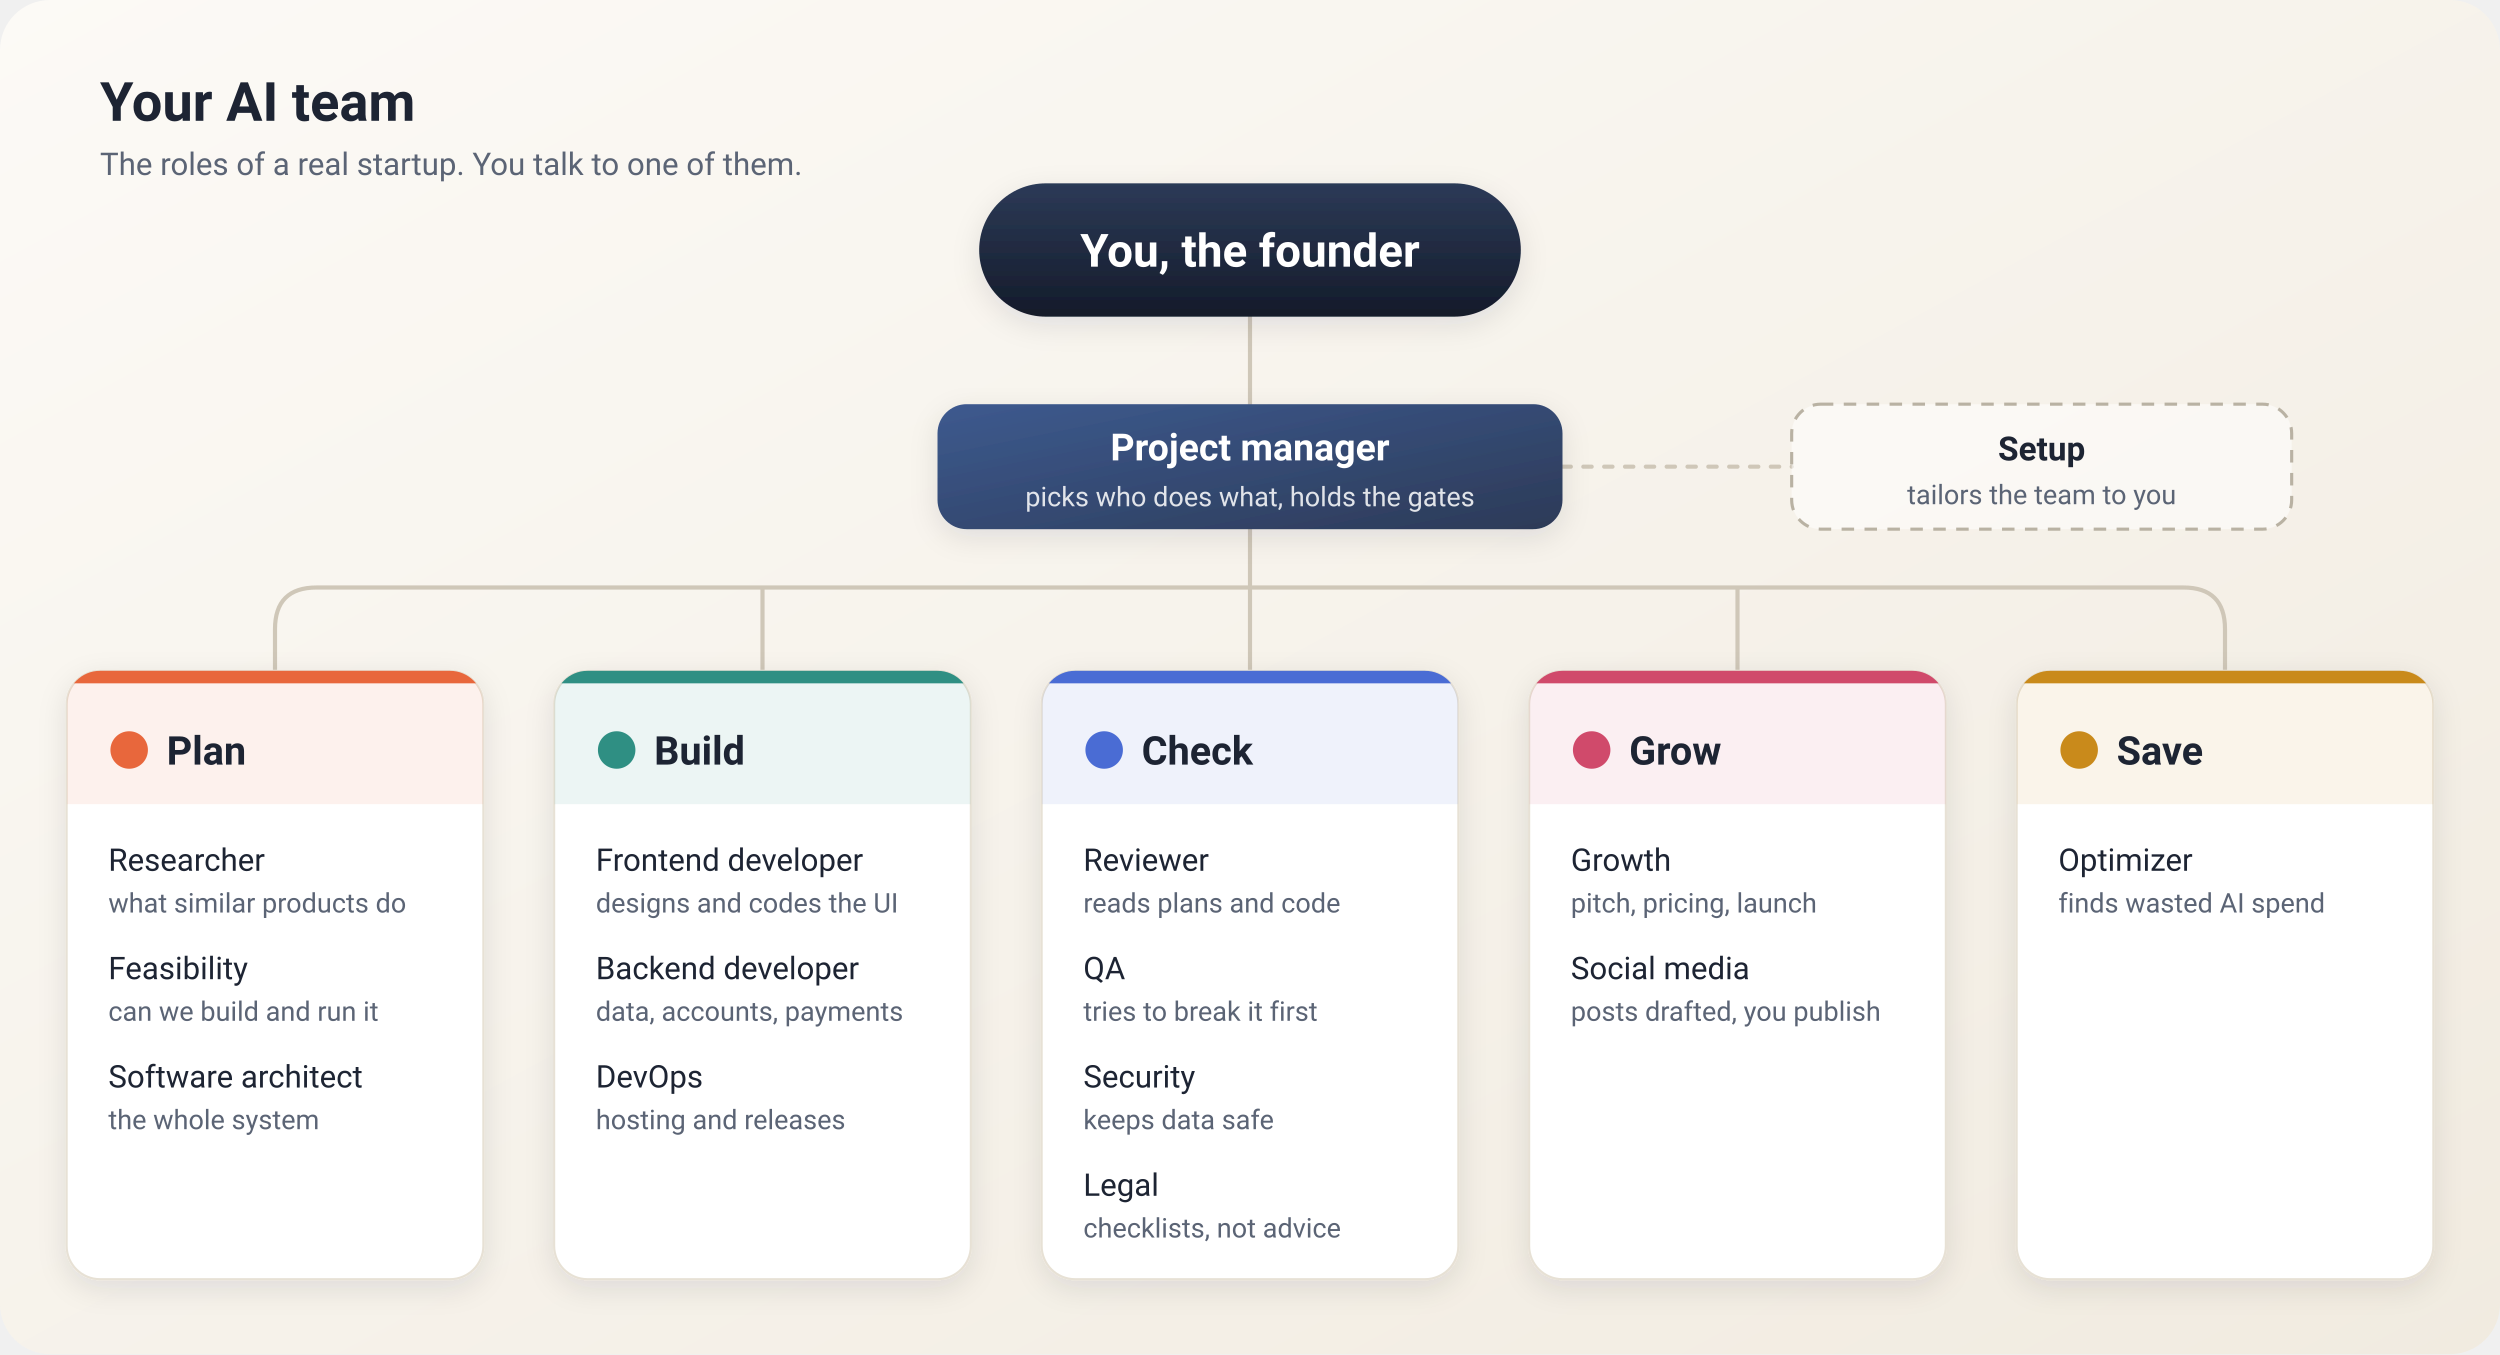
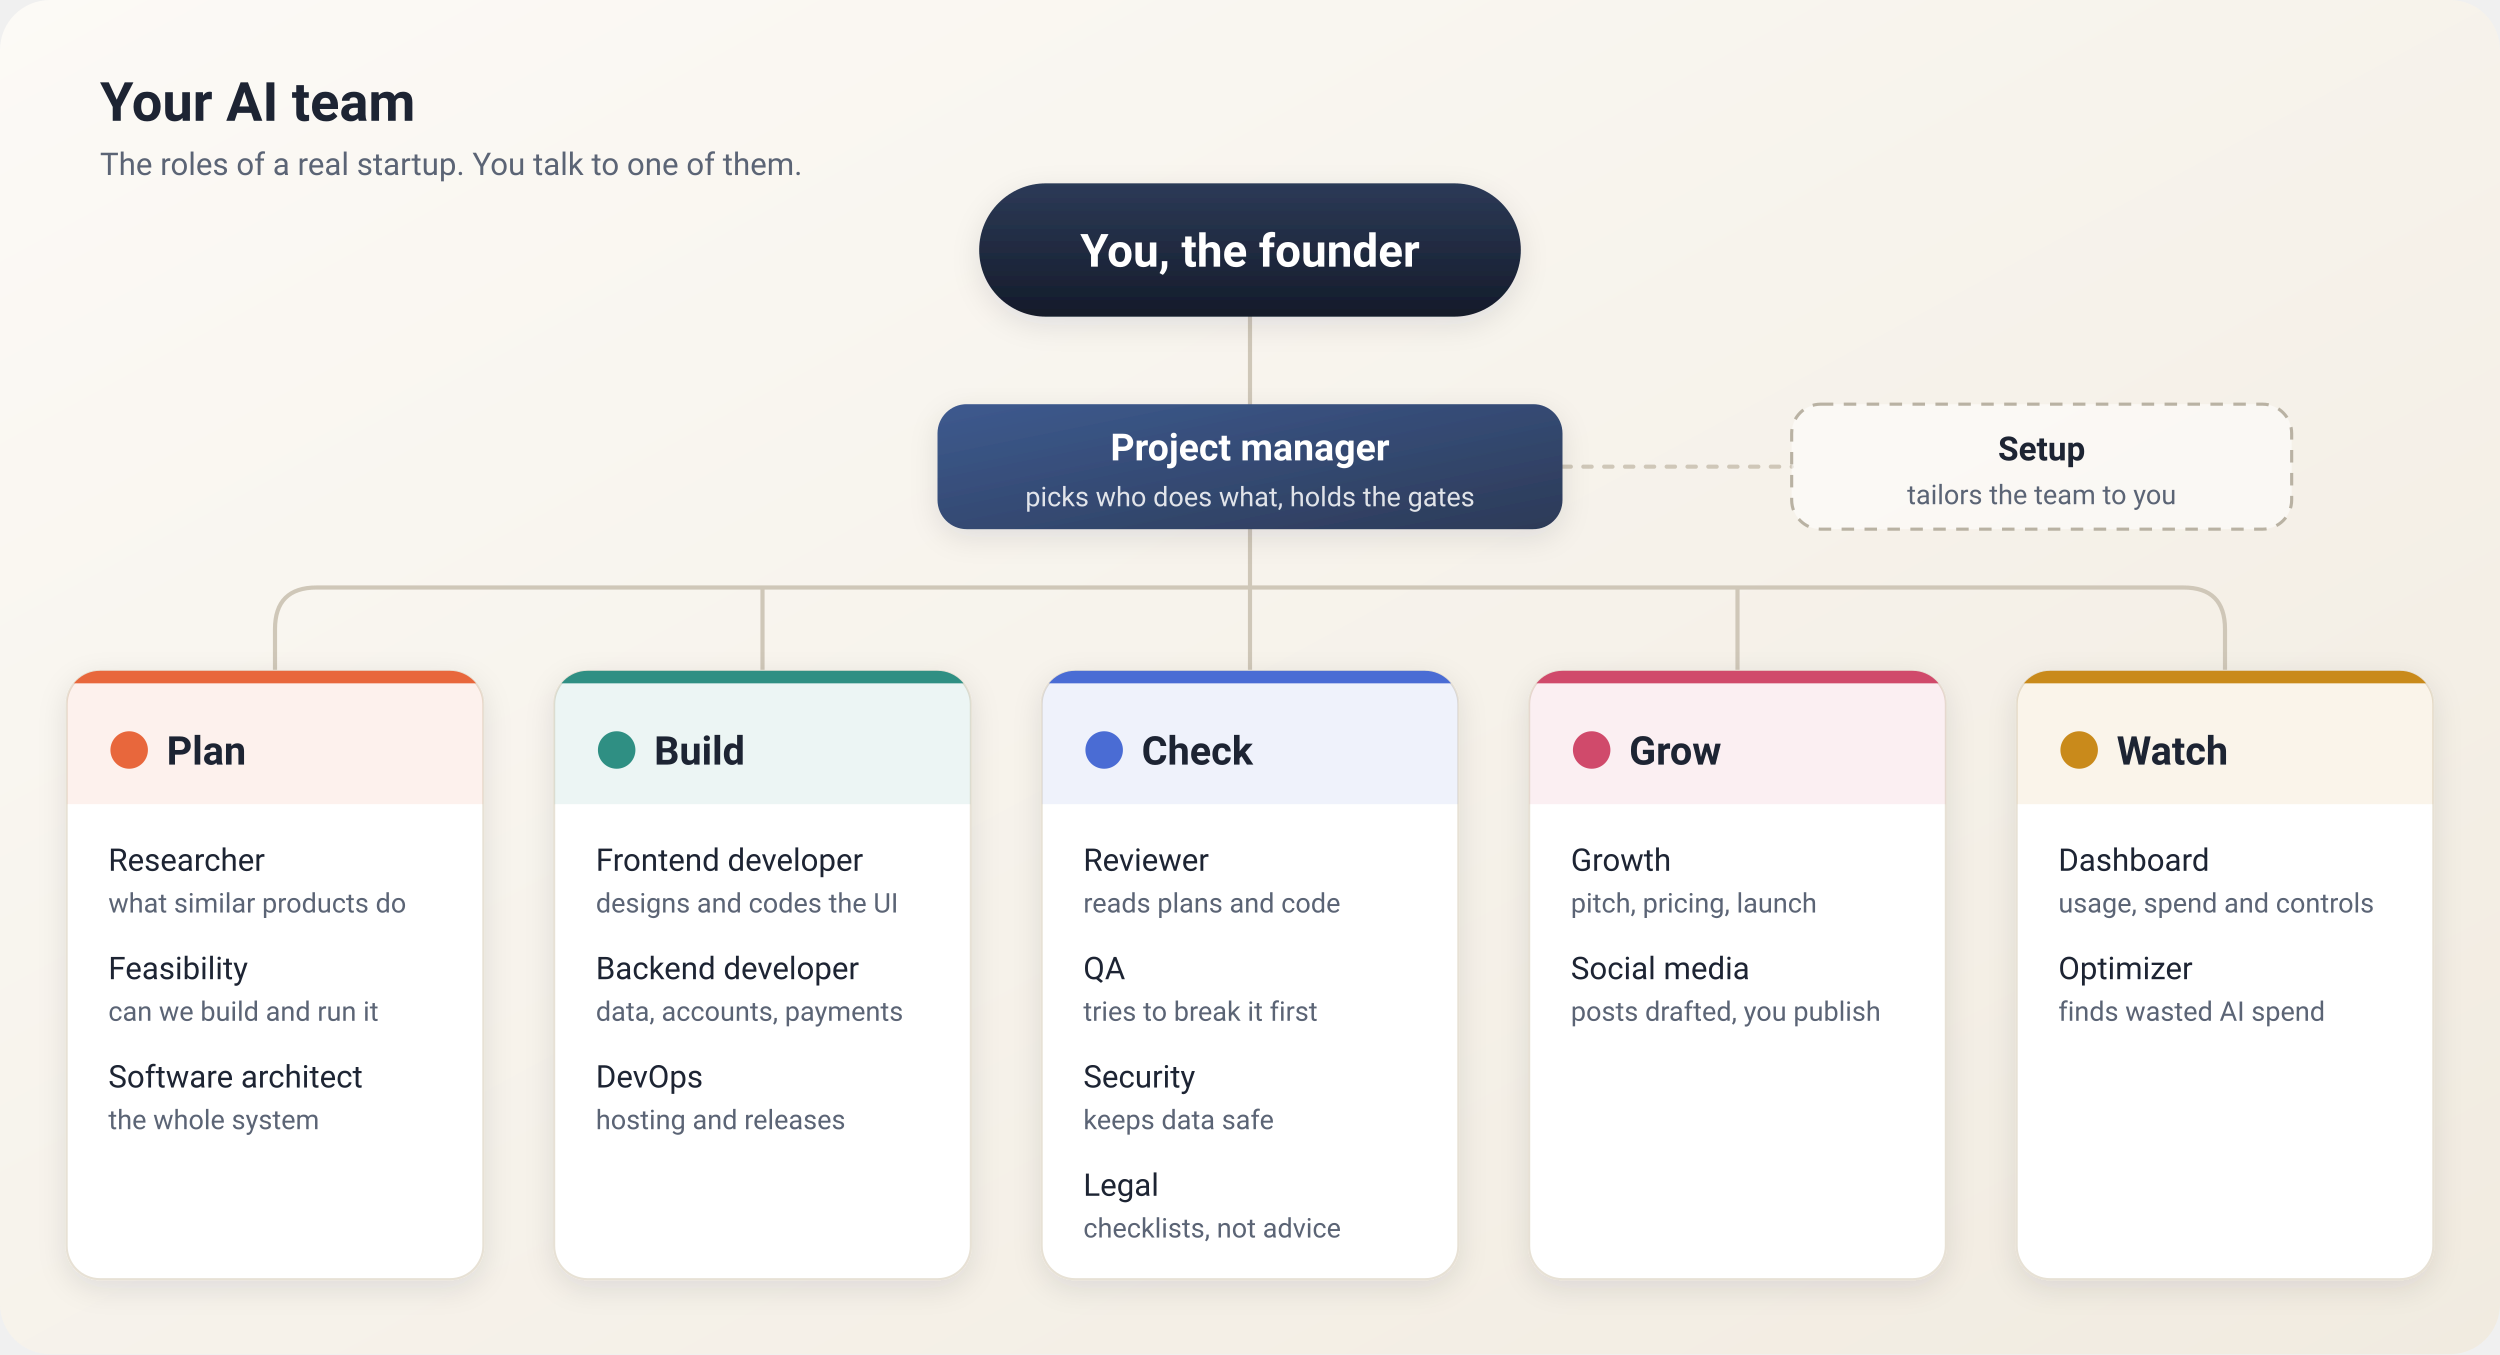
<svg xmlns="http://www.w3.org/2000/svg" viewBox="0 0 1200 650" role="img" aria-labelledby="t d">
  <style>
    .bg1 { stop-color: #fcfaf6; } .bg2 { stop-color: #f1ebe0; }
    .card { fill: #ffffff; stroke: #e7e1d5; stroke-width: 1; }
    .ink { fill: #1d2433; } .soft { fill: #5b6475; } .wire { stroke: #cfc7b8; stroke-width: 2; fill: none; stroke-linecap: round; }
    .you1 { stop-color: #2c3a57; } .you2 { stop-color: #141b2a; } .youtxt { fill: #ffffff; }
    .pm1 { stop-color: #3d5a8f; } .pm2 { stop-color: #2c3a57; } .pmtxt { fill: #ffffff; }
    .setup { fill: #ffffff; fill-opacity: 0.5; stroke: #b9b2a3; stroke-width: 1.5; stroke-dasharray: 6 5; }
    .g1 { fill: #e8673c; } .g2 { fill: #2f8f83; } .g3 { fill: #4a6cd4; } .g4 { fill: #d04a6b; } .g5 { fill: #c98a1b; }
    .tint { opacity: 0.09; }
    text { font-family: -apple-system, "Segoe UI", Roboto, Helvetica, Arial, sans-serif; }
    @media (prefers-color-scheme: dark) {
      .bg1 { stop-color: #1a2131; } .bg2 { stop-color: #0e121a; }
      .card { fill: #1f2734; stroke: #313a4a; } .ink { fill: #eef0f4; } .soft { fill: #a3abba; }
      .wire { stroke: #3a4354; }
      .you1 { stop-color: #f6f2ea; } .you2 { stop-color: #d9d2c4; } .youtxt { fill: #141922; }
      .pm1 { stop-color: #4a6aa6; } .pm2 { stop-color: #33466d; }
      .setup { fill: #1f2734; stroke: #4a5363; } .tint { opacity: 0.18; }
    }
  </style>
  <defs>
    <linearGradient id="bg" x1="0" y1="0" x2="1" y2="1">
      <stop offset="0" class="bg1" />
      <stop offset="1" class="bg2" />
    </linearGradient>
    <linearGradient id="you" x1="0" y1="0" x2="0" y2="1">
      <stop offset="0" class="you1" />
      <stop offset="1" class="you2" />
    </linearGradient>
    <linearGradient id="pm" x1="0" y1="0" x2="1" y2="1">
      <stop offset="0" class="pm1" />
      <stop offset="1" class="pm2" />
    </linearGradient>
    <filter id="sh" x="-20%" y="-20%" width="140%" height="150%">
      <feDropShadow dx="0" dy="4" stdDeviation="7" flood-color="#1d2433" flood-opacity="0.10" />
    </filter>
    <clipPath id="c">
      <rect width="200" height="240" rx="16" />
    </clipPath>
  </defs>
  <rect width="1200" height="650" rx="24" fill="url(#bg)" />
  <text class="ink" x="48" y="58" font-size="26" font-weight="700">Your AI team</text>
  <text class="soft" x="48" y="84" font-size="15">The roles of a real startup. You talk to one of them.</text>
  <path class="wire" d="M600 152 L600 194" />
  <path class="wire" d="M600 254 L600 282 M132 302 Q132 282 152 282 L1048 282 Q1068 282 1068 302 L1068 322 M132 302 L132 322 M366 282 L366 322 M600 282 L600 322 M834 282 L834 322" />
  <path class="wire" stroke-dasharray="4 6" d="M750 224 L860 224" />
  <g transform="translate(600 120)" filter="url(#sh)">
    <rect x="-130" y="-32" width="260" height="64" rx="32" fill="url(#you)" />
    <text class="youtxt" y="8" font-size="22" font-weight="700" text-anchor="middle">You, the founder</text>
  </g>
  <g transform="translate(600 224)" filter="url(#sh)">
    <rect x="-150" y="-30" width="300" height="60" rx="14" fill="url(#pm)" />
    <text class="pmtxt" y="-3" font-size="18" font-weight="700" text-anchor="middle">Project manager</text>
    <text class="pmtxt" y="19" font-size="13" text-anchor="middle" opacity="0.85">picks who does what, holds the gates</text>
  </g>
  <g transform="translate(980 224)">
    <rect class="setup" x="-120" y="-30" width="240" height="60" rx="14" />
    <text class="ink" y="-3" font-size="16" font-weight="700" text-anchor="middle">Setup</text>
    <text class="soft" y="18" font-size="13" text-anchor="middle">tailors the team to you</text>
  </g>
  <g font-size="15">
    <g transform="translate(32 322)">
      <rect class="card" width="200" height="292" rx="16" filter="url(#sh)" />
      <g clip-path="url(#c)">
        <rect class="g1 tint" width="200" height="64" />
        <rect class="g1" width="200" height="6" />
      </g>
      <circle class="g1" cx="30" cy="38" r="9" />
      <text class="ink" x="48" y="45" font-size="19" font-weight="700">Plan</text>
      <text class="ink" x="20" y="96">Researcher</text>
      <text class="soft" x="20" y="116" font-size="13">what similar products do</text>
      <text class="ink" x="20" y="148">Feasibility</text>
      <text class="soft" x="20" y="168" font-size="13">can we build and run it</text>
      <text class="ink" x="20" y="200">Software architect</text>
      <text class="soft" x="20" y="220" font-size="13">the whole system</text>
    </g>
    <g transform="translate(266 322)">
      <rect class="card" width="200" height="292" rx="16" filter="url(#sh)" />
      <g clip-path="url(#c)">
        <rect class="g2 tint" width="200" height="64" />
        <rect class="g2" width="200" height="6" />
      </g>
      <circle class="g2" cx="30" cy="38" r="9" />
      <text class="ink" x="48" y="45" font-size="19" font-weight="700">Build</text>
      <text class="ink" x="20" y="96">Frontend developer</text>
      <text class="soft" x="20" y="116" font-size="13">designs and codes the UI</text>
      <text class="ink" x="20" y="148">Backend developer</text>
      <text class="soft" x="20" y="168" font-size="13">data, accounts, payments</text>
      <text class="ink" x="20" y="200">DevOps</text>
      <text class="soft" x="20" y="220" font-size="13">hosting and releases</text>
    </g>
    <g transform="translate(500 322)">
      <rect class="card" width="200" height="292" rx="16" filter="url(#sh)" />
      <g clip-path="url(#c)">
        <rect class="g3 tint" width="200" height="64" />
        <rect class="g3" width="200" height="6" />
      </g>
      <circle class="g3" cx="30" cy="38" r="9" />
      <text class="ink" x="48" y="45" font-size="19" font-weight="700">Check</text>
      <text class="ink" x="20" y="96">Reviewer</text>
      <text class="soft" x="20" y="116" font-size="13">reads plans and code</text>
      <text class="ink" x="20" y="148">QA</text>
      <text class="soft" x="20" y="168" font-size="13">tries to break it first</text>
      <text class="ink" x="20" y="200">Security</text>
      <text class="soft" x="20" y="220" font-size="13">keeps data safe</text>
      <text class="ink" x="20" y="252">Legal</text>
      <text class="soft" x="20" y="272" font-size="13">checklists, not advice</text>
    </g>
    <g transform="translate(734 322)">
      <rect class="card" width="200" height="292" rx="16" filter="url(#sh)" />
      <g clip-path="url(#c)">
        <rect class="g4 tint" width="200" height="64" />
        <rect class="g4" width="200" height="6" />
      </g>
      <circle class="g4" cx="30" cy="38" r="9" />
      <text class="ink" x="48" y="45" font-size="19" font-weight="700">Grow</text>
      <text class="ink" x="20" y="96">Growth</text>
      <text class="soft" x="20" y="116" font-size="13">pitch, pricing, launch</text>
      <text class="ink" x="20" y="148">Social media</text>
      <text class="soft" x="20" y="168" font-size="13">posts drafted, you publish</text>
    </g>
    <g transform="translate(968 322)">
      <rect class="card" width="200" height="292" rx="16" filter="url(#sh)" />
      <g clip-path="url(#c)">
        <rect class="g5 tint" width="200" height="64" />
        <rect class="g5" width="200" height="6" />
      </g>
      <circle class="g5" cx="30" cy="38" r="9" />
-       <text class="ink" x="48" y="45" font-size="19" font-weight="700">Save</text>
-       <text class="ink" x="20" y="96">Optimizer</text>
-       <text class="soft" x="20" y="116" font-size="13">finds wasted AI spend</text>
+       <text class="ink" x="48" y="45" font-size="19" font-weight="700">Watch</text>
+       <text class="ink" x="20" y="96">Dashboard</text>
+       <text class="soft" x="20" y="116" font-size="13">usage, spend and controls</text>
+       <text class="ink" x="20" y="148">Optimizer</text>
+       <text class="soft" x="20" y="168" font-size="13">finds wasted AI spend</text>
    </g>
  </g>
</svg>
